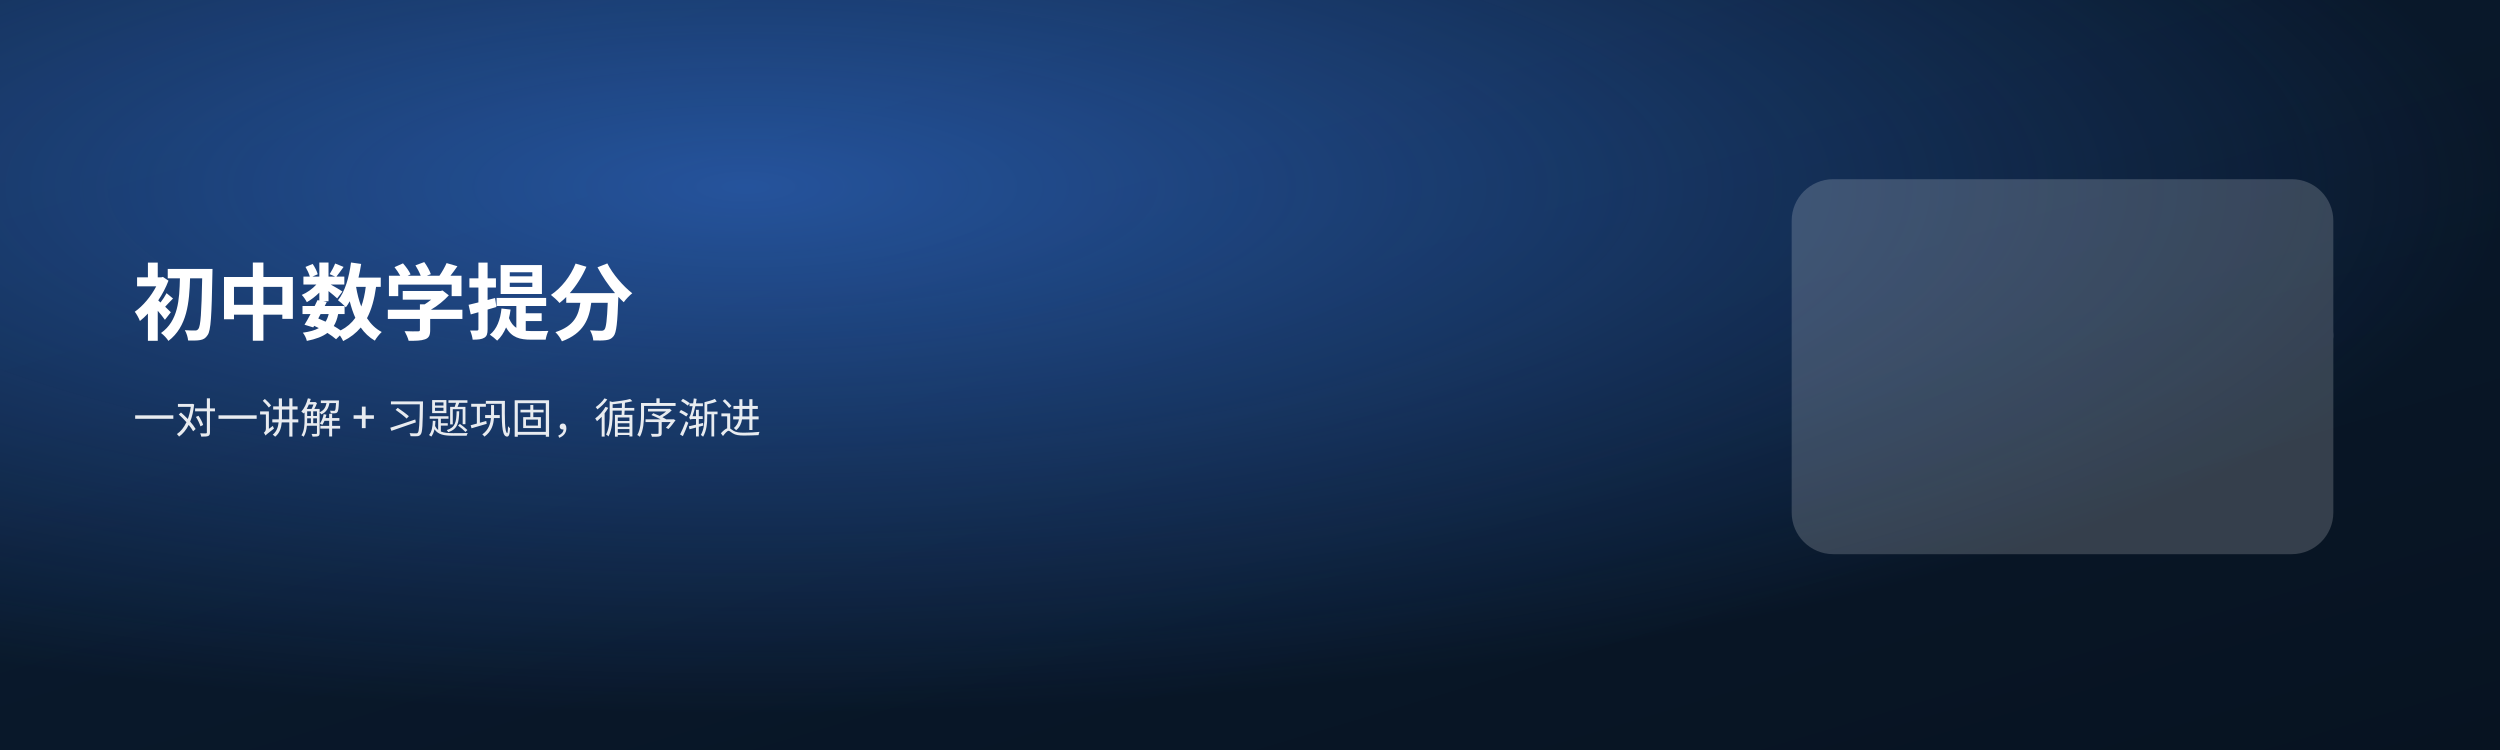
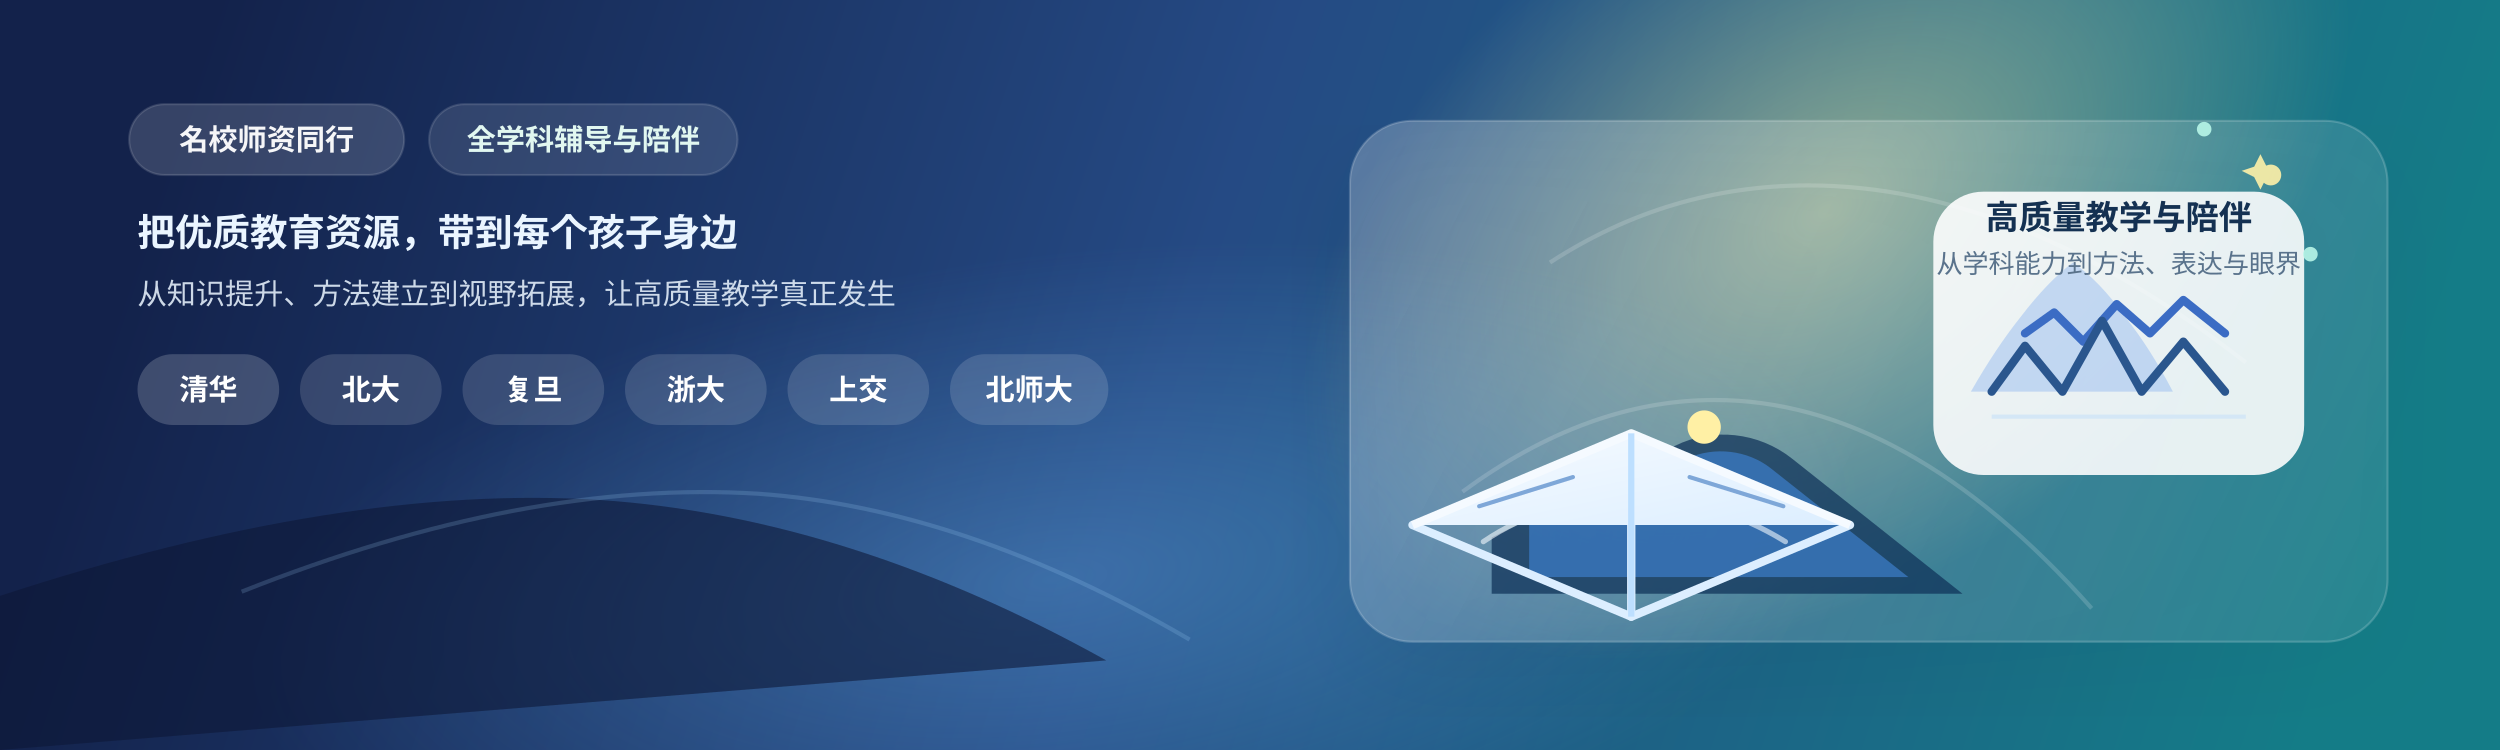
- <svg xmlns="http://www.w3.org/2000/svg" width="1200" height="360" viewBox="0 0 1200 360">
+ <svg xmlns="http://www.w3.org/2000/svg" width="1200" height="360" viewBox="0 0 1200 360" fill="none">
  <defs>
-     <linearGradient id="bg" x1="0" y1="0" x2="1" y2="1">
-       <stop offset="0" stop-color="#0b1d33" />
-       <stop offset="1" stop-color="#071321" />
+     <linearGradient id="bg2" x1="98" y1="18" x2="1108" y2="352" gradientUnits="userSpaceOnUse">
+       <stop offset="0" stop-color="#13224B" />
+       <stop offset="0.46" stop-color="#254A84" />
+       <stop offset="1" stop-color="#147C87" />
    </linearGradient>
-     <radialGradient id="glow" cx="30%" cy="25%" r="70%">
-       <stop offset="0" stop-color="#3b82f6" stop-opacity="0.55" />
-       <stop offset="1" stop-color="#3b82f6" stop-opacity="0" />
+     <radialGradient id="sunGlow" cx="0" cy="0" r="1" gradientUnits="userSpaceOnUse" gradientTransform="translate(876 102) rotate(145.257) scale(280 176)">
+       <stop offset="0" stop-color="#FFF3A4" stop-opacity="0.5" />
+       <stop offset="1" stop-color="#FFF3A4" stop-opacity="0" />
    </radialGradient>
+     <radialGradient id="bookGlow" cx="0" cy="0" r="1" gradientUnits="userSpaceOnUse" gradientTransform="translate(506 278) rotate(-7.1) scale(390 156)">
+       <stop offset="0" stop-color="#74C6FF" stop-opacity="0.3" />
+       <stop offset="1" stop-color="#74C6FF" stop-opacity="0" />
+     </radialGradient>
+     <linearGradient id="cardGrad2" x1="656" y1="56" x2="1122" y2="306" gradientUnits="userSpaceOnUse">
+       <stop offset="0" stop-color="white" stop-opacity="0.24" />
+       <stop offset="1" stop-color="white" stop-opacity="0.08" />
+     </linearGradient>
+     <linearGradient id="pageGrad" x1="0" y1="0" x2="1" y2="1">
+       <stop offset="0" stop-color="#F7FBFF" />
+       <stop offset="1" stop-color="#DCEEFF" />
+     </linearGradient>
+     <filter id="cardShadow2" x="620" y="42" width="554" height="302" filterUnits="userSpaceOnUse" color-interpolation-filters="sRGB">
+       <feDropShadow dx="0" dy="18" stdDeviation="22" flood-color="#071631" flood-opacity="0.26" />
+     </filter>
  </defs>
-   <rect width="1200" height="360" fill="url(#bg)" />
-   <rect width="1200" height="360" fill="url(#glow)" />
-   <g fill="#ffffff">
-     <text x="64" y="160" font-size="40" font-family="system-ui,-apple-system,Segoe UI,Roboto,Noto Sans SC,Helvetica,Arial,sans-serif" font-weight="800">初中数学提分</text>
-     <text x="64" y="208" font-size="20" font-family="system-ui,-apple-system,Segoe UI,Roboto,Noto Sans SC,Helvetica,Arial,sans-serif" opacity="0.9">一对一讲解 + 习题巩固，循序渐进</text>
+   <rect width="1200" height="360" fill="url(#bg2)" />
+   <rect width="1200" height="360" fill="url(#sunGlow)" />
+   <rect width="1200" height="360" fill="url(#bookGlow)" />
+   <path d="M0 286C110 250 206 234.667 288 240C367.333 245.333 448.333 271 531 317L0 360V286Z" fill="#0D1736" fill-opacity="0.58" />
+   <path d="M116 284C206.667 248 289.333 232.333 364 237C430 241.667 499 265 571 307" stroke="#A7D8FF" stroke-opacity="0.18" stroke-width="2" />
+   <g opacity="0.96">
+     <rect x="62" y="50" width="132" height="34" rx="17" fill="rgba(255,255,255,0.16)" stroke="rgba(255,255,255,0.14)" />
+     <text x="128" y="72" fill="white" font-size="14" font-family="system-ui,-apple-system,Segoe UI,Roboto,Noto Sans SC,Helvetica,Arial,sans-serif" font-weight="700" text-anchor="middle">名校师资同行</text>
+     <rect x="206" y="50" width="148" height="34" rx="17" fill="rgba(255,255,255,0.12)" stroke="rgba(255,255,255,0.14)" />
+     <text x="280" y="72" fill="#E9FFF6" font-size="14" font-family="system-ui,-apple-system,Segoe UI,Roboto,Noto Sans SC,Helvetica,Arial,sans-serif" font-weight="700" text-anchor="middle">全学科辅导与陪伴</text>
  </g>
-   <g opacity="0.18" fill="#ffffff">
-     <rect x="860" y="86" width="260" height="180" rx="20" />
-     <rect x="900" y="118" width="180" height="18" rx="9" />
-     <rect x="900" y="152" width="220" height="18" rx="9" />
-     <rect x="900" y="186" width="140" height="18" rx="9" />
+   <g fill="#EAF5FF" font-family="system-ui,-apple-system,Segoe UI,Roboto,Noto Sans SC,Helvetica,Arial,sans-serif">
+     <text x="66" y="118" font-size="18" font-weight="800">把优质教育资源，带到每个孩子身边</text>
+     <text x="66" y="146" font-size="14" opacity="0.86">从知识提升、方法建立到视野拓展，让高质量教学真正发生</text>
+   </g>
+   <g>
+     <rect x="66" y="170" width="68" height="34" rx="17" fill="rgba(255,255,255,0.18)" />
+     <rect x="144" y="170" width="68" height="34" rx="17" fill="rgba(255,255,255,0.14)" />
+     <rect x="222" y="170" width="68" height="34" rx="17" fill="rgba(255,255,255,0.14)" />
+     <rect x="300" y="170" width="68" height="34" rx="17" fill="rgba(255,255,255,0.14)" />
+     <rect x="378" y="170" width="68" height="34" rx="17" fill="rgba(255,255,255,0.14)" />
+     <rect x="456" y="170" width="76" height="34" rx="17" fill="rgba(255,255,255,0.14)" />
+     <text x="100" y="192" fill="white" font-size="14" font-family="system-ui,-apple-system,Segoe UI,Roboto,Noto Sans SC,Helvetica,Arial,sans-serif" font-weight="700" text-anchor="middle">清华</text>
+     <text x="178" y="192" fill="white" font-size="14" font-family="system-ui,-apple-system,Segoe UI,Roboto,Noto Sans SC,Helvetica,Arial,sans-serif" font-weight="700" text-anchor="middle">北大</text>
+     <text x="256" y="192" fill="white" font-size="14" font-family="system-ui,-apple-system,Segoe UI,Roboto,Noto Sans SC,Helvetica,Arial,sans-serif" font-weight="700" text-anchor="middle">复旦</text>
+     <text x="334" y="192" fill="white" font-size="14" font-family="system-ui,-apple-system,Segoe UI,Roboto,Noto Sans SC,Helvetica,Arial,sans-serif" font-weight="700" text-anchor="middle">浙大</text>
+     <text x="412" y="192" fill="white" font-size="14" font-family="system-ui,-apple-system,Segoe UI,Roboto,Noto Sans SC,Helvetica,Arial,sans-serif" font-weight="700" text-anchor="middle">上交</text>
+     <text x="494" y="192" fill="white" font-size="14" font-family="system-ui,-apple-system,Segoe UI,Roboto,Noto Sans SC,Helvetica,Arial,sans-serif" font-weight="700" text-anchor="middle">北师大</text>
+   </g>
+   <g filter="url(#cardShadow2)">
+     <rect x="648" y="58" width="498" height="250" rx="30" fill="url(#cardGrad2)" stroke="rgba(255,255,255,0.18)" />
+   </g>
+   <g opacity="0.16">
+     <path d="M702 236C742 206.667 782.333 192 823 192C884.333 192 944.667 225.333 1004 292" stroke="white" stroke-width="2" />
+     <path d="M744 126C782 101.333 823.333 89 868 89C935.333 89 1005.33 117.333 1078 174" stroke="white" stroke-width="2" />
+   </g>
+   <g>
+     <path d="M716 258L804 214C822 205 844 207.4 860 220L942 285L716 285V258Z" fill="#0E3158" fill-opacity="0.72" />
+     <path d="M734 252L810 220C823 214.2 838.8 216 850 224.8L916 277H734V252Z" fill="#3A79C0" fill-opacity="0.78" />
+     <path d="M772 226L794 216L821 232" stroke="#A6E4FF" stroke-width="3" stroke-linecap="round" />
+     <circle cx="818" cy="205" r="8" fill="#FFF0A5" />
+   </g>
+   <g>
+     <path d="M690 250C721.333 230.667 752 221 782 221C812 221 842.333 230.667 873 250" stroke="#F7FCFF" stroke-opacity="0.78" stroke-width="3" stroke-linecap="round" />
+     <path d="M712 260C732.667 246 756.333 239 783 239C809.667 239 834.333 246 857 260" stroke="#F7FCFF" stroke-opacity="0.58" stroke-width="2.5" stroke-linecap="round" />
+     <path d="M678 252L783 296L888 252" stroke="#DCEEFF" stroke-width="4" stroke-linecap="round" stroke-linejoin="round" />
+     <path d="M783 296V232" stroke="#DCEEFF" stroke-width="4" stroke-linecap="round" />
+     <path d="M678 252L783 208L888 252" fill="url(#pageGrad)" stroke="#F5FAFF" stroke-width="4" stroke-linejoin="round" />
+     <path d="M783 208V296" stroke="#BDDFFF" stroke-width="3" />
+     <path d="M710 243L755 229" stroke="#7EA7D8" stroke-width="2" stroke-linecap="round" />
+     <path d="M811 229L856 243" stroke="#7EA7D8" stroke-width="2" stroke-linecap="round" />
+   </g>
+   <g>
+     <rect x="928" y="92" width="178" height="136" rx="24" fill="#FFFFFF" fill-opacity="0.88" />
+     <path d="M956 200H1078" stroke="#D4E7F6" stroke-width="2" />
+     <path d="M946 188C954 174 962 162 970 152C978.667 140.667 987 132 995 126C1003.67 132 1012 140.667 1020 152C1028 162 1035.67 174 1043 188H946Z" fill="#79A7F0" fill-opacity="0.36" />
+     <path d="M972 160L986 150L1000 164L1016 146L1032 160L1048 144L1068 160" stroke="#3B6CC4" stroke-width="4" stroke-linecap="round" stroke-linejoin="round" />
+     <path d="M956 188L972 166L990 188L1009 154L1028 188L1048 164L1068 188" stroke="#2A568E" stroke-width="4" stroke-linecap="round" stroke-linejoin="round" />
+     <text x="1017" y="110" fill="#143152" font-size="16" font-family="system-ui,-apple-system,Segoe UI,Roboto,Noto Sans SC,Helvetica,Arial,sans-serif" font-weight="800" text-anchor="middle">高质量教学与陪伴</text>
+     <text x="1017" y="131" fill="#5A738C" font-size="12.5" font-family="system-ui,-apple-system,Segoe UI,Roboto,Noto Sans SC,Helvetica,Arial,sans-serif" text-anchor="middle">从学科能力到方法、表达与眼界</text>
+   </g>
+   <g opacity="0.9">
+     <circle cx="1090" cy="84" r="5" fill="#FFF1A7" />
+     <circle cx="1058" cy="62" r="3.5" fill="#B8F6E8" />
+     <circle cx="1109" cy="122" r="3.5" fill="#B8F6E8" />
+     <path d="M1085 74L1088 80L1094 82L1088 85L1085 91L1082 85L1076 82L1082 80L1085 74Z" fill="#FFF1A7" />
  </g>
</svg>
